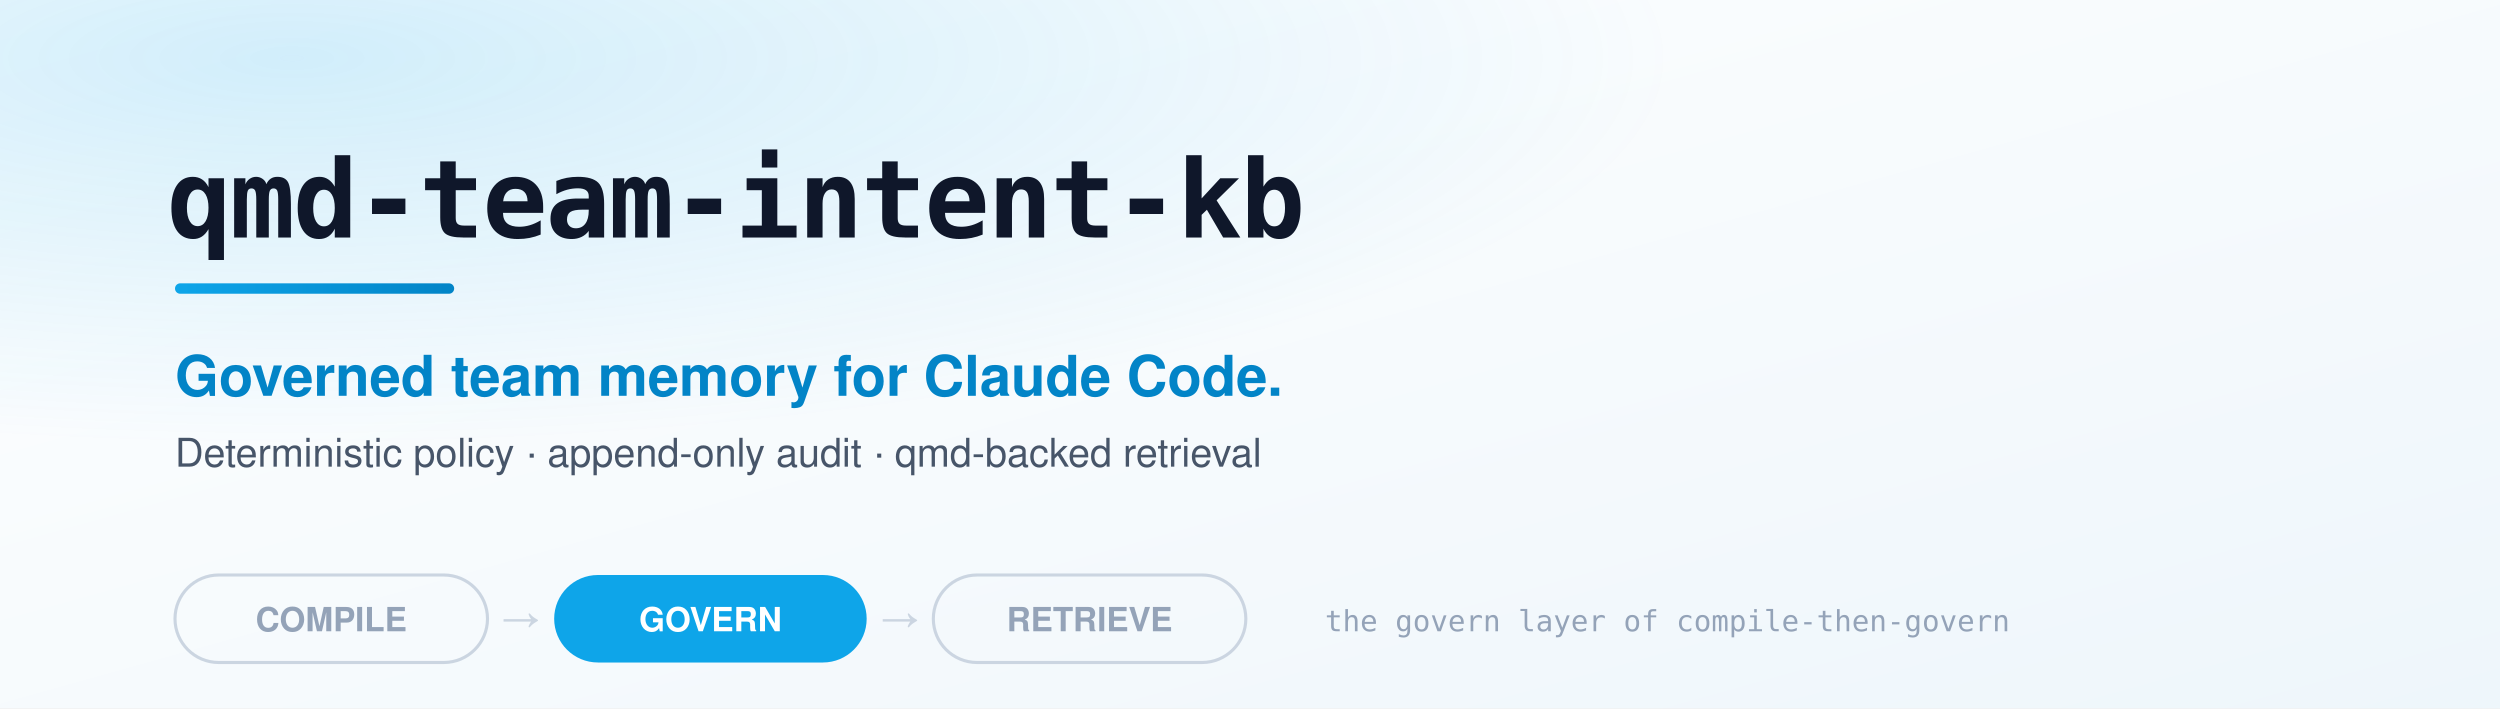
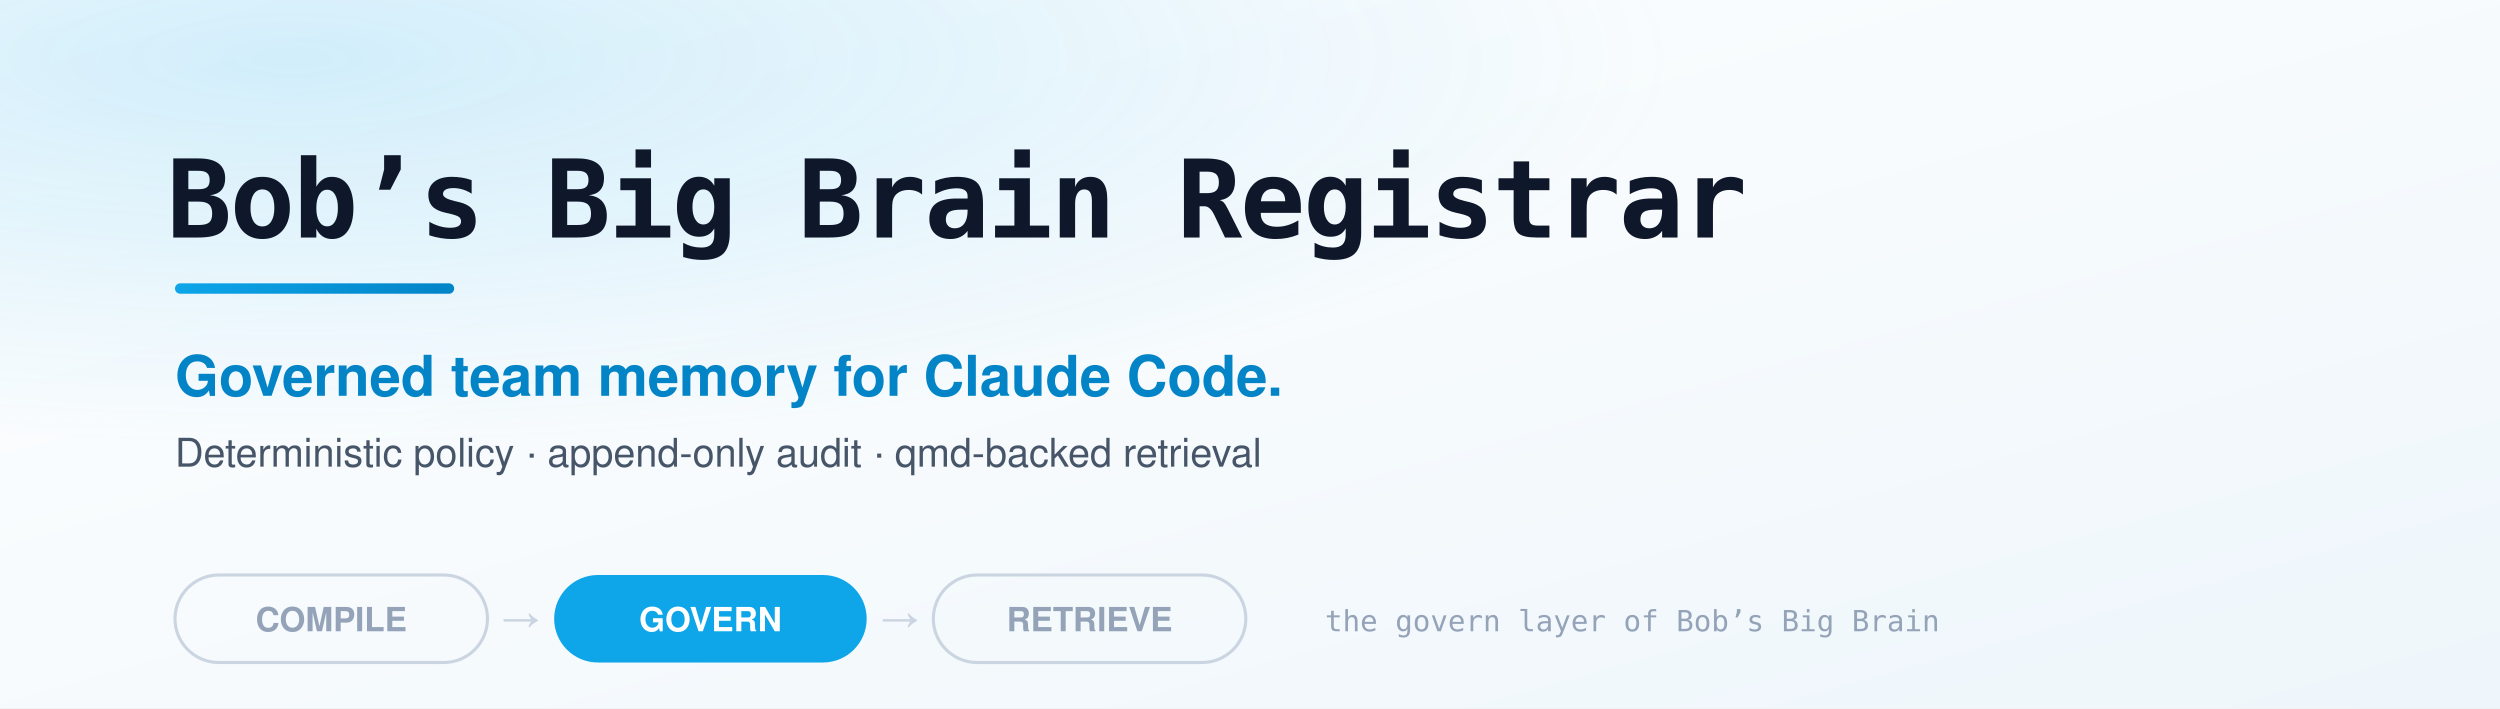
- <svg xmlns="http://www.w3.org/2000/svg" viewBox="0 0 1200 340" width="1200" height="340" role="img" aria-label="qmd-team-intent-kb — the govern layer. Governed team memory for Claude Code.">
+ <svg xmlns="http://www.w3.org/2000/svg" viewBox="0 0 1200 340" width="1200" height="340" role="img" aria-label="Bob’s Big Brain Registrar — the govern layer. Governed team memory for Claude Code.">
  <defs>
    <linearGradient id="bg" x1="0" y1="0" x2="1" y2="1">
      <stop offset="0" stop-color="#ffffff" />
      <stop offset="1" stop-color="#eef6fb" />
    </linearGradient>
    <radialGradient id="glow" cx="0.12" cy="0.08" r="0.55">
      <stop offset="0" stop-color="#0ea5e9" stop-opacity="0.18" />
      <stop offset="1" stop-color="#0ea5e9" stop-opacity="0" />
    </radialGradient>
    <linearGradient id="rule" x1="0" y1="0" x2="1" y2="0">
      <stop offset="0" stop-color="#0ea5e9" />
      <stop offset="1" stop-color="#0284c7" />
    </linearGradient>
  </defs>
  <rect width="1200" height="340" fill="url(#bg)" />
  <rect width="1200" height="340" fill="url(#glow)" />
-   <text x="80" y="114" font-family="ui-monospace,SFMono-Regular,Menlo,Consolas,monospace" font-size="52" font-weight="700" fill="#0f172a" letter-spacing="-1">qmd-team-intent-kb</text>
+   <text x="80" y="114" font-family="ui-monospace,SFMono-Regular,Menlo,Consolas,monospace" font-size="52" font-weight="700" fill="#0f172a" letter-spacing="-1">Bob’s Big Brain Registrar</text>
  <rect x="84" y="136" width="134" height="5" rx="2.5" fill="url(#rule)" />
  <text x="84" y="190" font-family="-apple-system,BlinkMacSystemFont,'Segoe UI',Helvetica,Arial,sans-serif" font-size="27" font-weight="700" fill="#0284c7">Governed team memory for Claude Code.</text>
  <text x="84" y="224" font-family="-apple-system,BlinkMacSystemFont,'Segoe UI',Helvetica,Arial,sans-serif" font-size="19" fill="#475569">Deterministic policy  ·  append-only audit  ·  qmd-backed retrieval</text>
  <g font-family="-apple-system,BlinkMacSystemFont,'Segoe UI',Helvetica,Arial,sans-serif" font-size="16" font-weight="700">
    <rect x="84" y="276" width="150" height="42" rx="21" fill="none" stroke="#cbd5e1" stroke-width="1.5" />
    <text x="159" y="303" text-anchor="middle" fill="#94a3b8">COMPILE</text>
    <text x="250" y="304" text-anchor="middle" fill="#cbd5e1" font-size="20">→</text>
    <rect x="266" y="276" width="150" height="42" rx="21" fill="#0ea5e9" />
    <text x="341" y="303" text-anchor="middle" fill="#ffffff">GOVERN</text>
    <text x="432" y="304" text-anchor="middle" fill="#cbd5e1" font-size="20">→</text>
    <rect x="448" y="276" width="150" height="42" rx="21" fill="none" stroke="#cbd5e1" stroke-width="1.5" />
    <text x="523" y="303" text-anchor="middle" fill="#94a3b8">RETRIEVE</text>
  </g>
-   <text x="636" y="303" font-family="ui-monospace,SFMono-Regular,Menlo,Consolas,monospace" font-size="14" fill="#94a3b8">the govern layer of compile-then-govern</text>
+   <text x="636" y="303" font-family="ui-monospace,SFMono-Regular,Menlo,Consolas,monospace" font-size="14" fill="#94a3b8">the govern layer of Bob’s Big Brain</text>
</svg>
